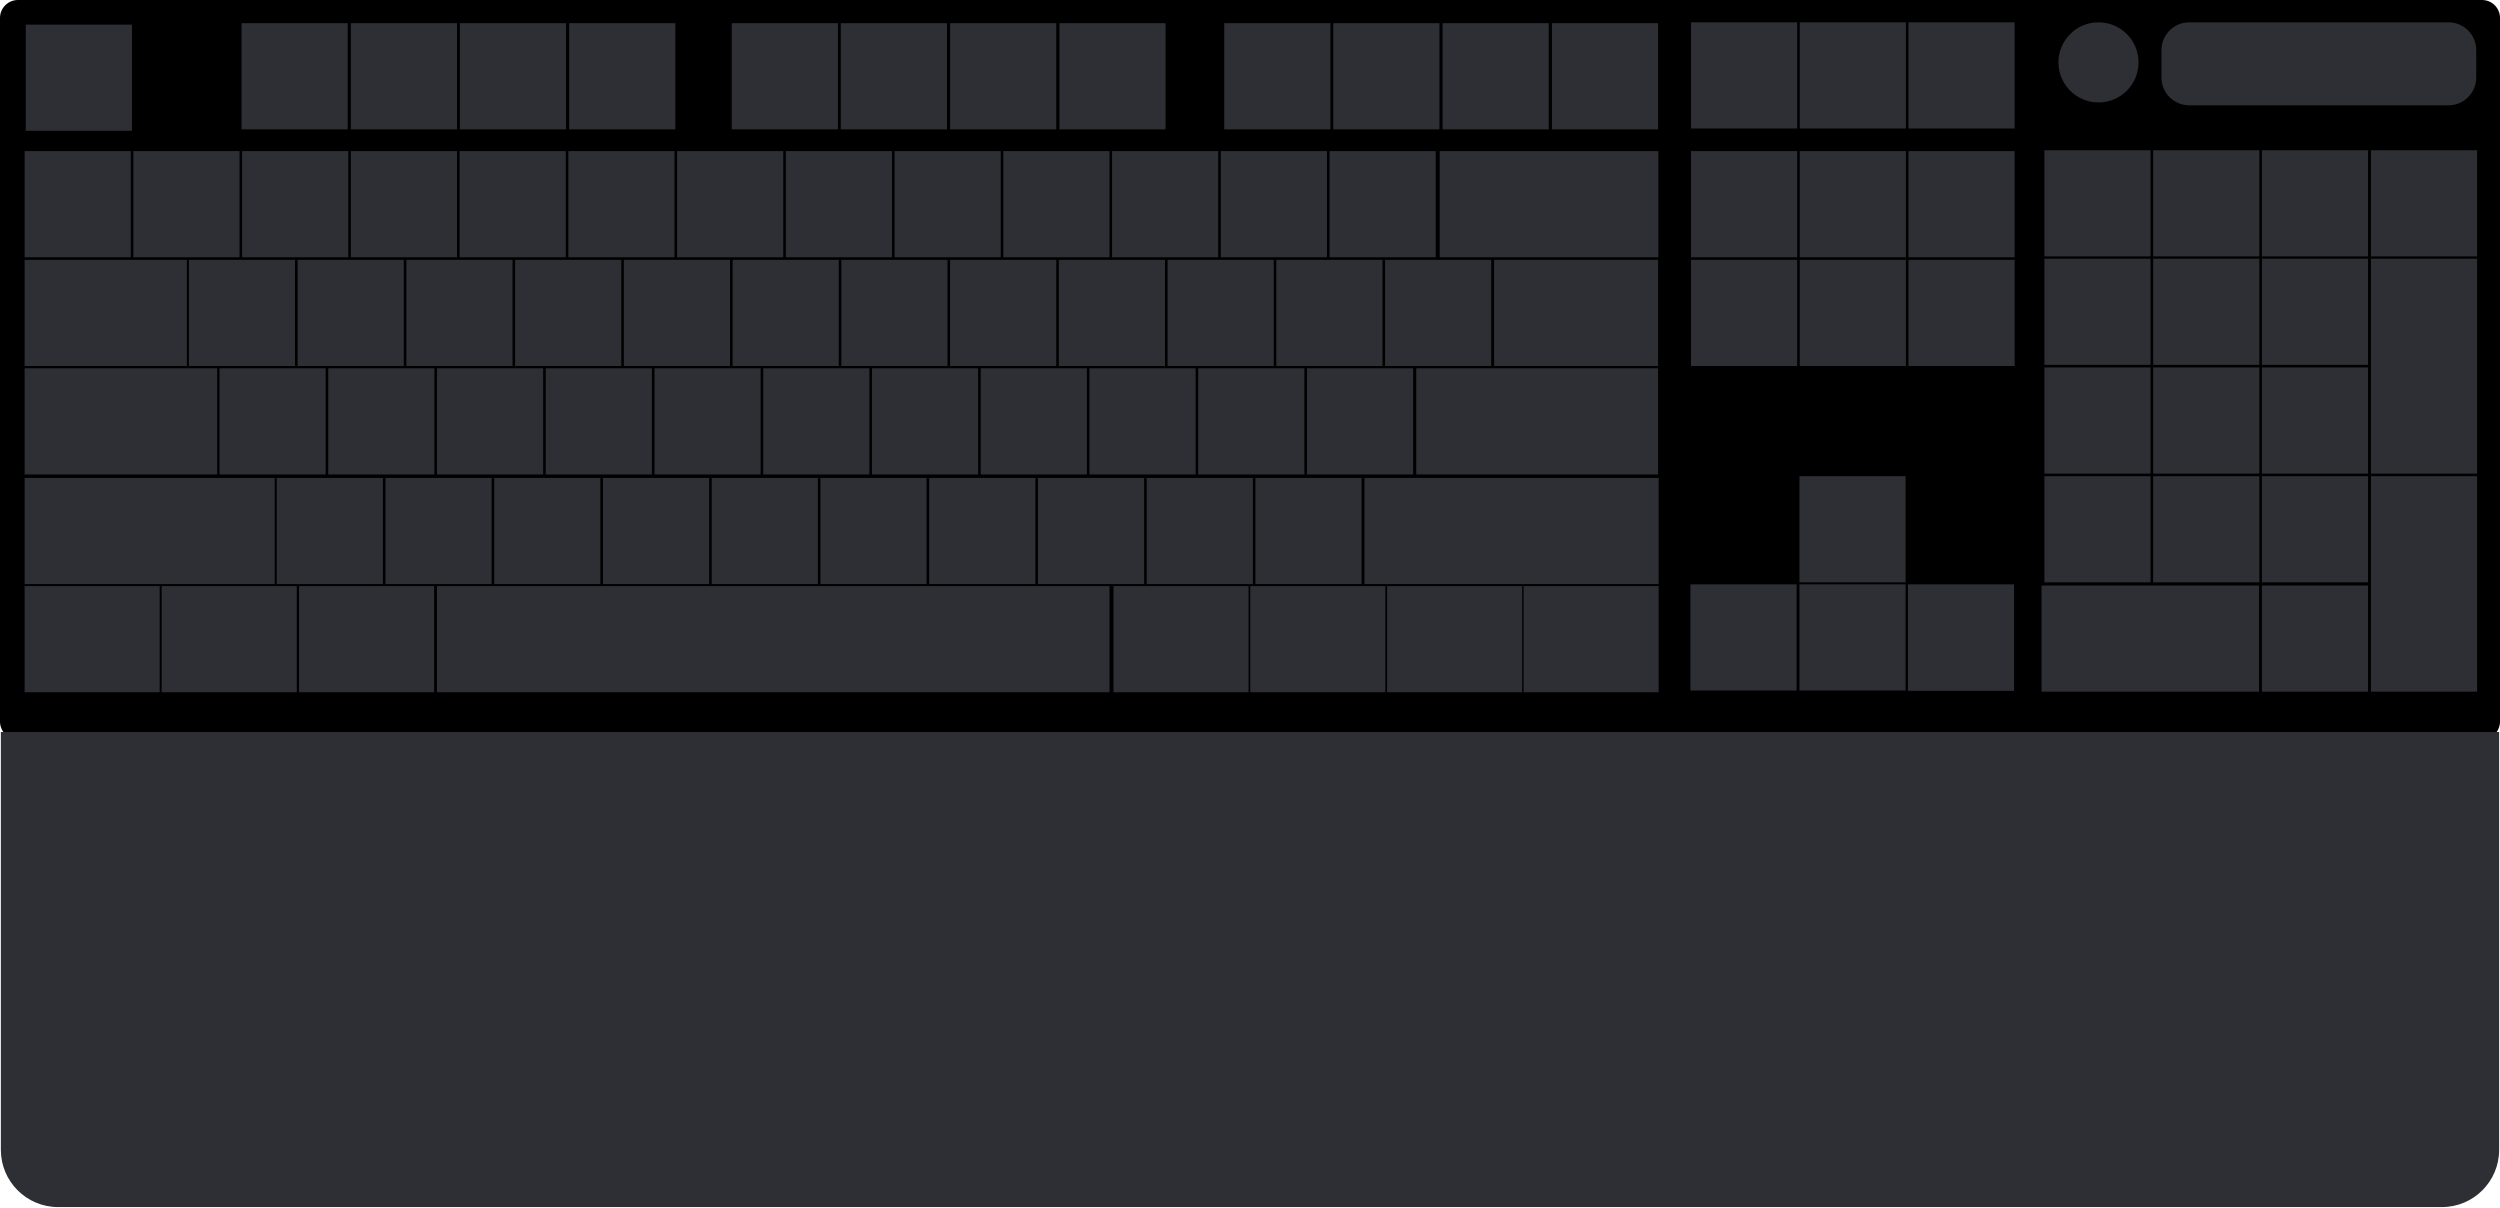
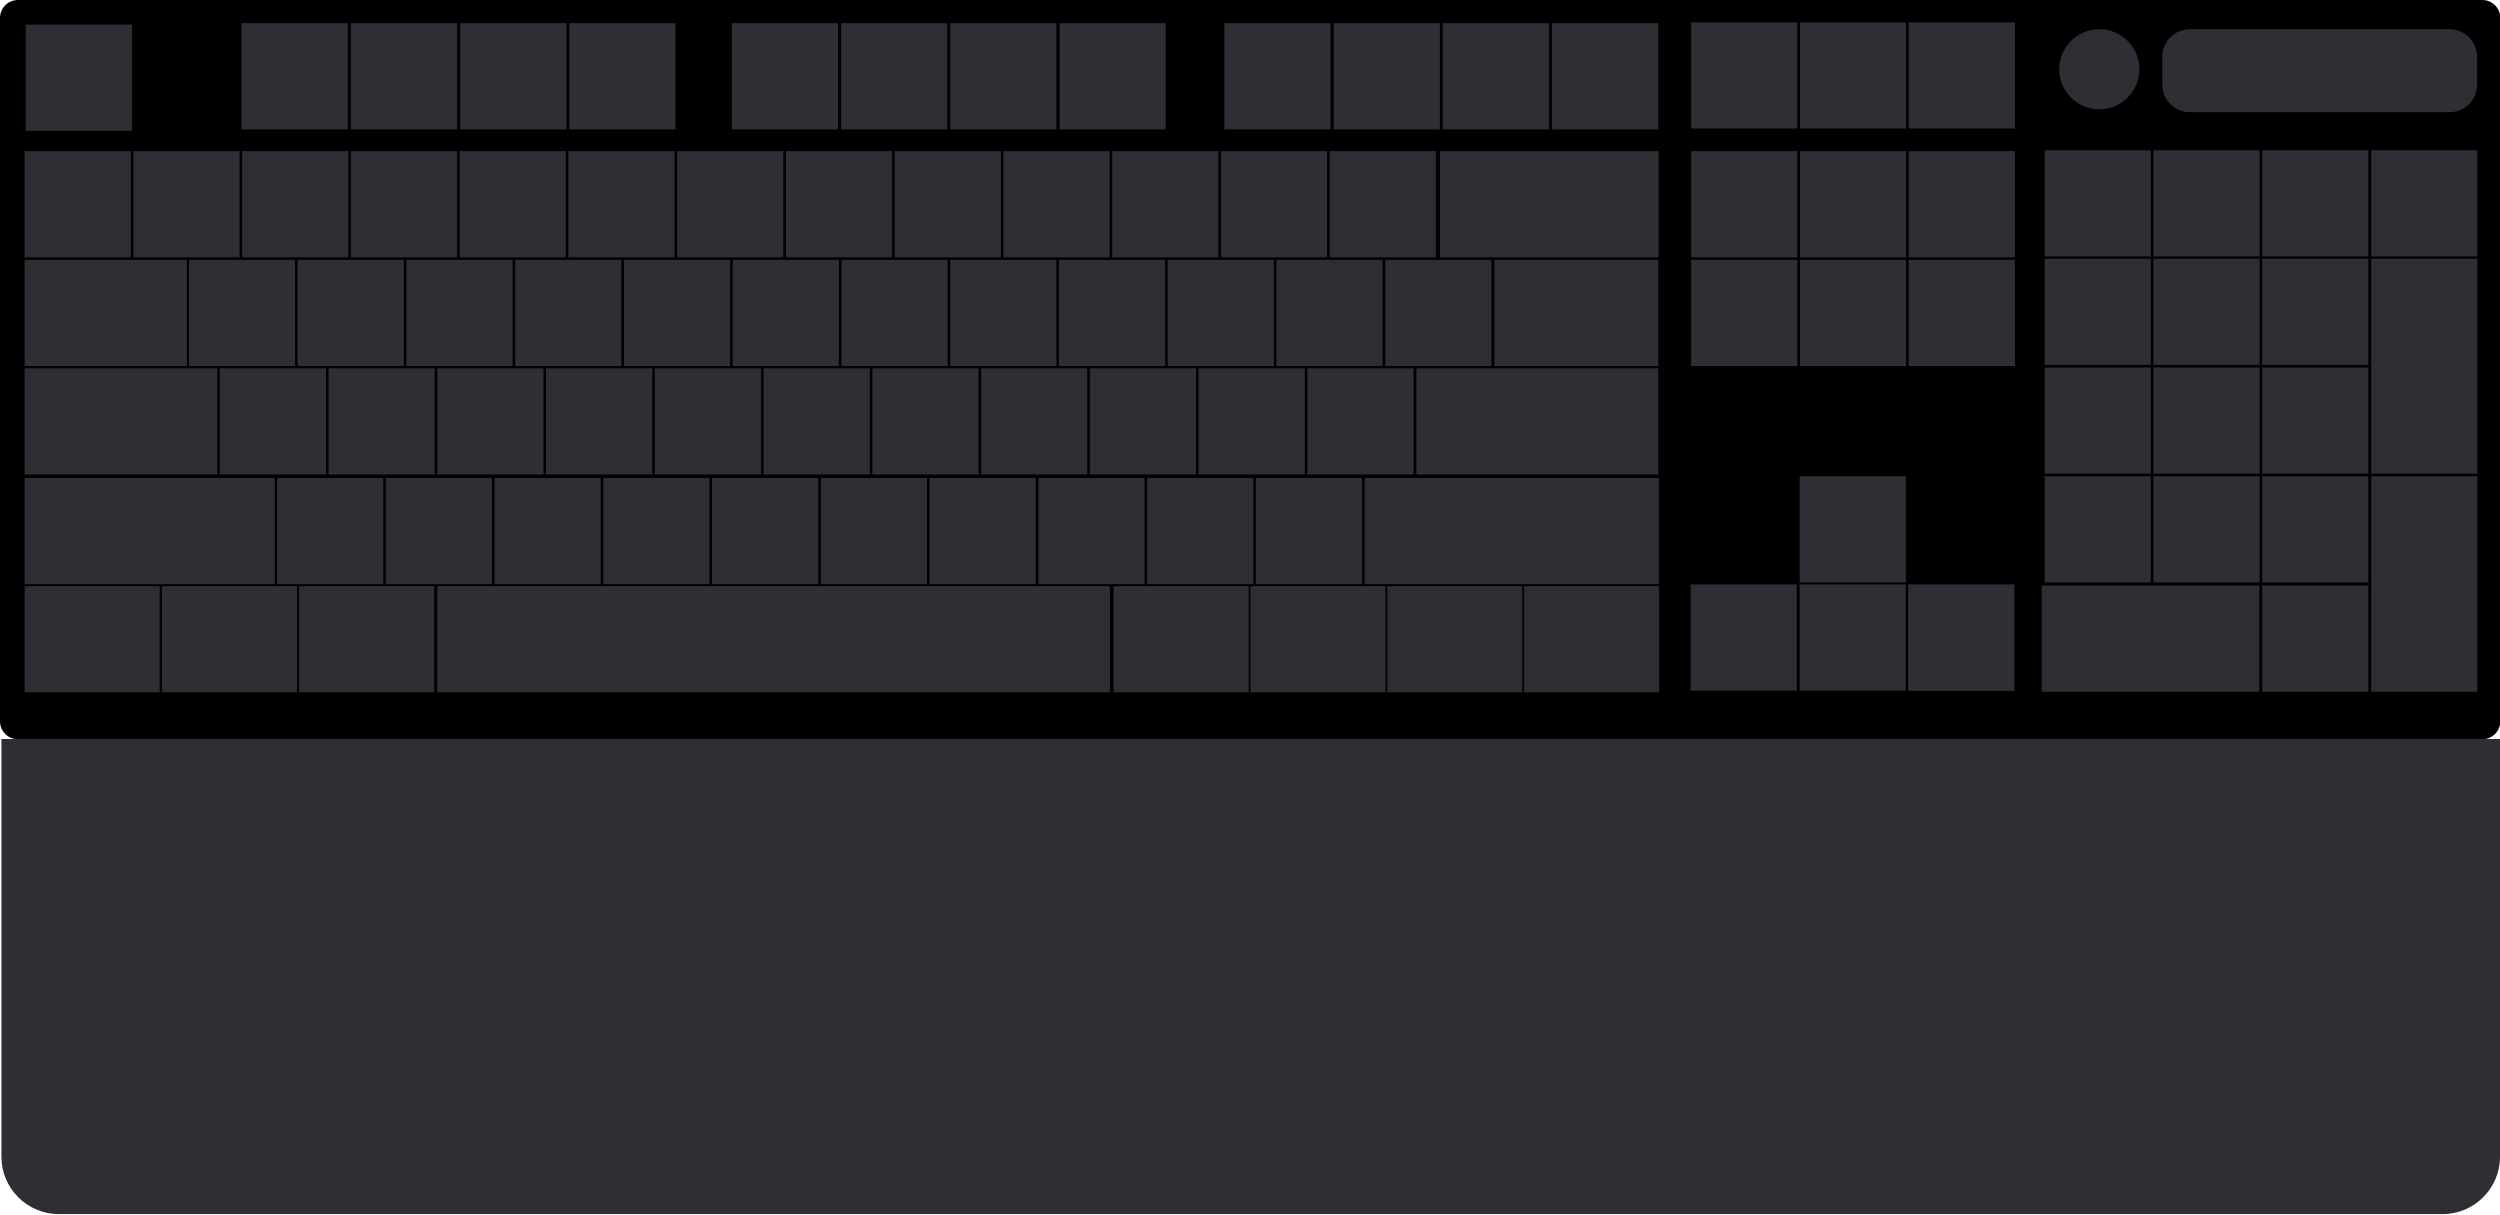
- <svg xmlns="http://www.w3.org/2000/svg" viewBox="0 0 873.6 421.8">
-   <defs>
-     <style>.cls-1{fill:#2d2f35;}</style>
-   </defs>
-   <g id="Layer_2" data-name="Layer 2">
-     <g id="click">
-       <g id="click-2" data-name="click">
-         <g id="KeyBoard_Plate" data-name="KeyBoard Plate">
-           <path id="Plate" d="M6.3,0h861a6.27,6.27,0,0,1,6.3,6.3V252.1a6.27,6.27,0,0,1-6.3,6.3H6.3A6.27,6.27,0,0,1,0,252.1V6.3A6.27,6.27,0,0,1,6.3,0Z" />
-           <path id="palmRest" class="cls-1" d="M.3,255.8h873v146a20,20,0,0,1-20,20H20.3a20,20,0,0,1-20-20v-146Z" />
-           <rect id="keybordKnobTwo" class="cls-1" x="755.3" y="7.8" width="110" height="29" rx="9.7" />
-           <circle id="keyboardKnob" class="cls-1" cx="733.3" cy="21.8" r="14" />
-         </g>
-         <g id="KeyBoard_Keys" data-name="KeyBoard Keys">
-           <rect id="F1" class="cls-1" x="84.4" y="8.1" width="37.1" height="37.1" />
-           <rect id="F2" class="cls-1" x="122.6" y="8.1" width="37.1" height="37.1" />
-           <rect id="F3" class="cls-1" x="160.7" y="8.1" width="37.1" height="37.1" />
-           <rect id="F4" class="cls-1" x="198.9" y="8.1" width="37.1" height="37.1" />
-           <rect id="_" data-name="`" class="cls-1" x="8.6" y="52.8" width="37.1" height="37.1" />
-           <rect id="L_Ctrl" data-name="L Ctrl" class="cls-1" x="8.6" y="204.8" width="47.2" height="37.1" />
-           <rect id="L_Win_Cmd" data-name="L Win Cmd" class="cls-1" x="56.5" y="204.8" width="47.2" height="37.1" />
-           <rect id="L_Alt" data-name="L Alt" class="cls-1" x="104.5" y="204.8" width="47.2" height="37.1" />
-           <rect id="R_Alt" data-name="R Alt" class="cls-1" x="389.1" y="204.8" width="47.2" height="37.1" />
-           <rect id="R_Win_Cmd" data-name="R Win Cmd" class="cls-1" x="436.9" y="204.8" width="47.2" height="37.1" />
-           <rect id="Fn" class="cls-1" x="484.7" y="204.8" width="47.2" height="37.1" />
-           <rect id="R_Ctrl" data-name="R Ctrl" class="cls-1" x="532.4" y="204.8" width="47.2" height="37.1" />
-           <rect id="SpaceBar" class="cls-1" x="152.7" y="204.8" width="235" height="37.1" />
-           <rect id="_1" data-name=" 1" class="cls-1" x="46.6" y="52.8" width="37.1" height="37.1" />
-           <rect id="_2" data-name=" 2" class="cls-1" x="84.6" y="52.8" width="37.1" height="37.1" />
-           <rect id="_3" data-name=" 3" class="cls-1" x="122.6" y="52.8" width="37.1" height="37.1" />
-           <rect id="_4" data-name=" 4" class="cls-1" x="160.6" y="52.8" width="37.1" height="37.1" />
-           <rect id="_5" data-name=" 5" class="cls-1" x="198.6" y="52.8" width="37.1" height="37.1" />
-           <rect id="_6" data-name=" 6" class="cls-1" x="236.6" y="52.8" width="37.1" height="37.1" />
-           <rect id="_7" data-name=" 7" class="cls-1" x="274.6" y="52.8" width="37.1" height="37.1" />
-           <rect id="_8" data-name=" 8" class="cls-1" x="312.6" y="52.8" width="37.1" height="37.1" />
-           <rect id="_9" data-name=" 9" class="cls-1" x="350.6" y="52.8" width="37.1" height="37.1" />
-           <rect id="_0" data-name=" 0" class="cls-1" x="388.6" y="52.8" width="37.1" height="37.1" />
-           <rect id="_-" data-name=" -" class="cls-1" x="426.6" y="52.8" width="37.1" height="37.1" />
-           <rect id="_2-2" data-name="=" class="cls-1" x="464.6" y="52.8" width="37.1" height="37.1" />
-           <rect id="q" class="cls-1" x="66" y="90.8" width="37.1" height="37.1" />
-           <rect id="w" class="cls-1" x="104" y="90.8" width="37.1" height="37.1" />
-           <rect id="e" class="cls-1" x="142" y="90.8" width="37.1" height="37.1" />
-           <rect id="r" class="cls-1" x="180" y="90.8" width="37.1" height="37.1" />
-           <rect id="t" class="cls-1" x="218" y="90.8" width="37.1" height="37.1" />
-           <rect id="y" class="cls-1" x="256" y="90.8" width="37.1" height="37.1" />
-           <rect id="u" class="cls-1" x="294" y="90.8" width="37.1" height="37.1" />
-           <rect id="i" class="cls-1" x="332" y="90.8" width="37.1" height="37.1" />
-           <rect id="o" class="cls-1" x="370" y="90.8" width="37.1" height="37.1" />
-           <rect id="p" class="cls-1" x="408" y="90.8" width="37.1" height="37.1" />
-           <rect id="_2-2" data-name=" 2-2" class="cls-1" x="446" y="90.8" width="37.1" height="37.1" />
-           <rect id="a" class="cls-1" x="76.7" y="128.7" width="37.1" height="37.1" />
-           <rect id="s" class="cls-1" x="114.7" y="128.7" width="37.1" height="37.1" />
-           <rect id="d" class="cls-1" x="152.7" y="128.7" width="37.1" height="37.1" />
-           <rect id="f" class="cls-1" x="190.7" y="128.7" width="37.1" height="37.1" />
-           <rect id="g" class="cls-1" x="228.7" y="128.7" width="37.1" height="37.1" />
-           <rect id="h" class="cls-1" x="266.7" y="128.7" width="37.1" height="37.1" />
-           <rect id="j" class="cls-1" x="304.7" y="128.7" width="37.1" height="37.1" />
-           <rect id="k" class="cls-1" x="342.7" y="128.7" width="37.1" height="37.1" />
-           <rect id="l" class="cls-1" x="380.7" y="128.7" width="37.1" height="37.1" />
-           <rect id="_3-2" data-name=" 3-2" class="cls-1" x="418.7" y="128.7" width="37.1" height="37.1" />
-           <rect id="z" class="cls-1" x="96.7" y="167" width="37.1" height="37.1" />
-           <rect id="x" class="cls-1" x="134.7" y="167" width="37.1" height="37.1" />
-           <rect id="c" class="cls-1" x="172.7" y="167" width="37.1" height="37.1" />
-           <rect id="v" class="cls-1" x="210.7" y="167" width="37.1" height="37.1" />
-           <rect id="b" class="cls-1" x="248.7" y="167" width="37.1" height="37.1" />
-           <rect id="n" class="cls-1" x="286.7" y="167" width="37.1" height="37.1" />
-           <rect id="m" class="cls-1" x="324.7" y="167" width="37.1" height="37.1" />
-           <rect id="_4-2" data-name=" 4-2" class="cls-1" x="362.7" y="167" width="37.1" height="37.1" />
-           <rect id="_." data-name=" ." class="cls-1" x="400.7" y="167" width="37.1" height="37.1" />
-           <rect id="_5-2" data-name=" 5-2" class="cls-1" x="438.7" y="167" width="37.1" height="37.1" />
-           <rect id="_6-2" data-name=" 6-2" class="cls-1" x="456.7" y="128.7" width="37.1" height="37.1" />
-           <rect id="_7-2" data-name=" 7-2" class="cls-1" x="484" y="90.8" width="37.1" height="37.1" />
-           <rect id="_8-2" data-name=" 8-2" class="cls-1" x="522.1" y="90.8" width="57.3" height="37.1" />
-           <rect id="Tab" class="cls-1" x="8.6" y="90.8" width="56.7" height="37.1" />
-           <rect id="CapsLock" class="cls-1" x="8.6" y="128.7" width="67.3" height="37.1" />
-           <rect id="LShift" class="cls-1" x="8.6" y="167" width="87.4" height="37.1" />
-           <rect id="Backspace" class="cls-1" x="503.1" y="52.8" width="76.4" height="37.1" />
-           <rect id="Enter" class="cls-1" x="494.9" y="128.7" width="84.5" height="37.1" />
-           <rect id="Num0" class="cls-1" x="713.4" y="204.6" width="76" height="37.1" />
-           <rect id="RShift" class="cls-1" x="476.8" y="167" width="102.8" height="37.1" />
-           <rect id="F5" class="cls-1" x="255.7" y="8.1" width="37.1" height="37.1" />
-           <rect id="F6" class="cls-1" x="293.8" y="8.1" width="37.1" height="37.1" />
-           <rect id="F7" class="cls-1" x="332" y="8.1" width="37.1" height="37.1" />
-           <rect id="F8" class="cls-1" x="370.2" y="8.1" width="37.1" height="37.1" />
-           <rect id="F9" class="cls-1" x="427.8" y="8.1" width="37.1" height="37.1" />
-           <rect id="F10" class="cls-1" x="465.9" y="8.1" width="37.1" height="37.1" />
-           <rect id="F11" class="cls-1" x="504.1" y="8.1" width="37.1" height="37.1" />
-           <rect id="F12" class="cls-1" x="542.3" y="8.1" width="37.1" height="37.1" />
-           <rect id="PrintScreen" class="cls-1" x="590.9" y="7.8" width="37.1" height="37.1" />
-           <rect id="ScrollLock" class="cls-1" x="628.9" y="7.8" width="37.1" height="37.1" />
-           <rect id="Pause" class="cls-1" x="666.9" y="7.8" width="37.1" height="37.1" />
-           <rect id="Insert" class="cls-1" x="590.9" y="52.8" width="37.1" height="37.1" />
-           <rect id="Home" class="cls-1" x="628.9" y="52.8" width="37.1" height="37.1" />
-           <rect id="PageUp" class="cls-1" x="666.9" y="52.8" width="37.1" height="37.1" />
-           <rect id="Delete" class="cls-1" x="590.9" y="90.8" width="37.1" height="37.1" />
-           <rect id="ArrowLeft" class="cls-1" x="590.7" y="204.2" width="37.1" height="37.1" />
-           <rect id="ArrowDown" class="cls-1" x="628.8" y="204.2" width="37.1" height="37.1" />
-           <rect id="ArrowRight" class="cls-1" x="666.7" y="204.2" width="37.1" height="37.2" />
-           <rect id="ArrowUp" class="cls-1" x="628.8" y="166.4" width="37.1" height="37.1" />
-           <rect id="End" class="cls-1" x="628.9" y="90.8" width="37.1" height="37.1" />
-           <rect id="PageDown" class="cls-1" x="666.9" y="90.8" width="37.1" height="37.1" />
-           <rect id="NumLock" class="cls-1" x="714.4" y="52.5" width="37.1" height="37.1" />
-           <rect id="_9-2" data-name="9-2" class="cls-1" x="752.4" y="52.5" width="37.1" height="37.1" />
-           <rect id="_10" data-name="10" class="cls-1" x="790.4" y="52.5" width="37.1" height="37.1" />
-           <rect id="Num7" class="cls-1" x="714.4" y="90.4" width="37.1" height="37.1" />
-           <rect id="Num8" class="cls-1" x="752.4" y="90.4" width="37.1" height="37.1" />
-           <rect id="Num9" class="cls-1" x="790.4" y="90.4" width="37.1" height="37.1" />
-           <rect id="Num4" class="cls-1" x="714.4" y="128.4" width="37.1" height="37.1" />
-           <rect id="Num5" class="cls-1" x="752.4" y="128.4" width="37.1" height="37.1" />
-           <rect id="Num6" class="cls-1" x="790.4" y="128.4" width="37.1" height="37.1" />
-           <rect id="Num1" class="cls-1" x="714.4" y="166.4" width="37.1" height="37.1" />
-           <rect id="Num2" class="cls-1" x="752.4" y="166.4" width="37.1" height="37.1" />
-           <rect id="Num." class="cls-1" x="790.4" y="204.6" width="37.1" height="37.1" />
-           <rect id="Num-" class="cls-1" x="828.5" y="52.5" width="37.1" height="37.1" />
-           <rect id="Num_" data-name="Num " class="cls-1" x="828.5" y="90.4" width="37.1" height="75.1" />
-           <rect id="NumEnter" class="cls-1" x="828.5" y="166.4" width="37.1" height="75.3" />
-           <rect id="Num3" class="cls-1" x="790.4" y="166.4" width="37.1" height="37.1" />
-           <rect id="Escape" class="cls-1" x="9" y="8.6" width="37.1" height="37.1" />
-         </g>
-       </g>
+ <svg xmlns="http://www.w3.org/2000/svg" version="1.1" id="KeyboardClickSwitch" x="0px" y="0px" viewBox="0 0 873.5 424.2" style="enable-background:new 0 0 873.5 424.2;" xml:space="preserve">
+   <style type="text/css">
+ 	.st0{fill:#2D2F35;}
+ </style>
+   <g id="KeyBoard_Plate">
+     <g id="Plate">
+       <path d="M6.3,0h861c3.5,0,6.3,2.8,6.3,6.3V252c0,3.5-2.8,6.3-6.3,6.3H6.3c-3.5,0-6.3-2.8-6.3-6.3V6.3C0,2.8,2.8,0,6.3,0z" />
+     </g>
+     <path id="palmRest" class="st0" d="M0.5,258.2h873l0,0v146c0,11-9,20-20,20h-833c-11,0-20-9-20-20L0.5,258.2L0.5,258.2z" />
+     <path id="keybordKnobTwo" class="st0" d="M765.2,10.2h90.6c5.4,0,9.7,4.3,9.7,9.7v9.6c0,5.4-4.3,9.7-9.7,9.7h-90.6   c-5.4,0-9.7-4.3-9.7-9.7v-9.6C755.5,14.5,759.8,10.2,765.2,10.2z" />
+     <circle id="keyboardKnob" class="st0" cx="733.5" cy="24.2" r="14" />
+   </g>
+   <g id="KeyBoard_Keys">
+     <g id="Escape">
+       <rect x="9" y="8.6" class="st0" width="37.1" height="37.1" />
+     </g>
+     <g id="F1">
+       <rect x="84.4" y="8.1" class="st0" width="37.1" height="37.1" />
+     </g>
+     <g id="F2">
+       <rect x="122.6" y="8.1" class="st0" width="37.1" height="37.1" />
+     </g>
+     <g id="F3">
+       <rect x="160.8" y="8.1" class="st0" width="37.1" height="37.1" />
+     </g>
+     <g id="F4">
+       <rect x="198.9" y="8.1" class="st0" width="37.1" height="37.1" />
+     </g>
+     <g id="_">
+       <rect x="8.6" y="52.8" class="st0" width="37.1" height="37.1" />
+     </g>
+     <g id="L_Ctrl">
+       <rect x="8.6" y="204.8" class="st0" width="47.2" height="37.1" />
+     </g>
+     <g id="L_Win_Cmd">
+       <rect x="56.6" y="204.8" class="st0" width="47.2" height="37.1" />
+     </g>
+     <g id="L_Alt">
+       <rect x="104.5" y="204.8" class="st0" width="47.2" height="37.1" />
+     </g>
+     <g id="R_Alt">
+       <rect x="389.1" y="204.8" class="st0" width="47.2" height="37.1" />
+     </g>
+     <g id="R_Win_Cmd">
+       <rect x="436.9" y="204.8" class="st0" width="47.2" height="37.1" />
+     </g>
+     <g id="Fn">
+       <rect x="484.7" y="204.8" class="st0" width="47.2" height="37.1" />
+     </g>
+     <g id="R_Ctrl">
+       <rect x="532.5" y="204.8" class="st0" width="47.2" height="37.1" />
+     </g>
+     <g id="SpaceBar">
+       <rect x="152.8" y="204.8" class="st0" width="235" height="37.1" />
+     </g>
+     <g id="_1">
+       <rect x="46.6" y="52.8" class="st0" width="37.1" height="37.1" />
+     </g>
+     <g id="_2">
+       <rect x="84.6" y="52.8" class="st0" width="37.1" height="37.1" />
+     </g>
+     <g id="_3">
+       <rect x="122.6" y="52.8" class="st0" width="37.1" height="37.1" />
+     </g>
+     <g id="_4">
+       <rect x="160.6" y="52.8" class="st0" width="37.1" height="37.1" />
+     </g>
+     <g id="_5">
+       <rect x="198.6" y="52.8" class="st0" width="37.1" height="37.1" />
+     </g>
+     <g id="_6">
+       <rect x="236.6" y="52.8" class="st0" width="37.1" height="37.1" />
+     </g>
+     <g id="_7">
+       <rect x="274.6" y="52.8" class="st0" width="37.1" height="37.1" />
+     </g>
+     <g id="_8">
+       <rect x="312.6" y="52.8" class="st0" width="37.1" height="37.1" />
+     </g>
+     <g id="_9">
+       <rect x="350.6" y="52.8" class="st0" width="37.1" height="37.1" />
+     </g>
+     <g id="_0">
+       <rect x="388.6" y="52.8" class="st0" width="37.1" height="37.1" />
+     </g>
+     <g id="_-">
+       <rect x="426.6" y="52.8" class="st0" width="37.1" height="37.1" />
+     </g>
+     <g id="_2-2">
+       <rect x="464.6" y="52.8" class="st0" width="37.1" height="37.1" />
+     </g>
+     <g id="q">
+       <rect x="66" y="90.8" class="st0" width="37.1" height="37.1" />
+     </g>
+     <g id="w">
+       <rect x="104" y="90.8" class="st0" width="37.1" height="37.1" />
+     </g>
+     <g id="e">
+       <rect x="142" y="90.8" class="st0" width="37.1" height="37.1" />
+     </g>
+     <g id="r">
+       <rect x="180" y="90.8" class="st0" width="37.1" height="37.1" />
+     </g>
+     <g id="t">
+       <rect x="218" y="90.8" class="st0" width="37.1" height="37.1" />
+     </g>
+     <g id="y">
+       <rect x="256" y="90.8" class="st0" width="37.1" height="37.1" />
+     </g>
+     <g id="u">
+       <rect x="294" y="90.8" class="st0" width="37.1" height="37.1" />
+     </g>
+     <g id="i">
+       <rect x="332" y="90.8" class="st0" width="37.1" height="37.1" />
+     </g>
+     <g id="o">
+       <rect x="370" y="90.8" class="st0" width="37.1" height="37.1" />
+     </g>
+     <g id="p">
+       <rect x="408" y="90.8" class="st0" width="37.1" height="37.1" />
+     </g>
+     <g id="_2-2_1_">
+       <rect x="446" y="90.8" class="st0" width="37.1" height="37.1" />
+     </g>
+     <g id="a">
+       <rect x="76.8" y="128.7" class="st0" width="37.1" height="37.1" />
+     </g>
+     <g id="s">
+       <rect x="114.8" y="128.7" class="st0" width="37.1" height="37.1" />
+     </g>
+     <g id="d">
+       <rect x="152.8" y="128.7" class="st0" width="37.1" height="37.1" />
+     </g>
+     <g id="f">
+       <rect x="190.8" y="128.7" class="st0" width="37.1" height="37.1" />
+     </g>
+     <g id="g">
+       <rect x="228.8" y="128.7" class="st0" width="37.1" height="37.1" />
+     </g>
+     <g id="h">
+       <rect x="266.8" y="128.7" class="st0" width="37.1" height="37.1" />
+     </g>
+     <g id="j">
+       <rect x="304.8" y="128.7" class="st0" width="37.1" height="37.1" />
+     </g>
+     <g id="k">
+       <rect x="342.8" y="128.7" class="st0" width="37.1" height="37.1" />
+     </g>
+     <g id="l">
+       <rect x="380.8" y="128.7" class="st0" width="37.1" height="37.1" />
+     </g>
+     <g id="_3-2">
+       <rect x="418.8" y="128.7" class="st0" width="37.1" height="37.1" />
+     </g>
+     <g id="z">
+       <rect x="96.8" y="167" class="st0" width="37.1" height="37.1" />
+     </g>
+     <g id="x">
+       <rect x="134.8" y="167" class="st0" width="37.1" height="37.1" />
+     </g>
+     <g id="c">
+       <rect x="172.8" y="167" class="st0" width="37.1" height="37.1" />
+     </g>
+     <g id="v">
+       <rect x="210.8" y="167" class="st0" width="37.1" height="37.1" />
+     </g>
+     <g id="b">
+       <rect x="248.8" y="167" class="st0" width="37.1" height="37.1" />
+     </g>
+     <g id="n">
+       <rect x="286.8" y="167" class="st0" width="37.1" height="37.1" />
+     </g>
+     <g id="m">
+       <rect x="324.8" y="167" class="st0" width="37.1" height="37.1" />
+     </g>
+     <g id="_4-2">
+       <rect x="362.8" y="167" class="st0" width="37.1" height="37.1" />
+     </g>
+     <g id="_.">
+       <rect x="400.8" y="167" class="st0" width="37.1" height="37.1" />
+     </g>
+     <g id="_5-2">
+       <rect x="438.8" y="167" class="st0" width="37.1" height="37.1" />
+     </g>
+     <g id="_6-2">
+       <rect x="456.8" y="128.7" class="st0" width="37.1" height="37.1" />
+     </g>
+     <g id="_7-2">
+       <rect x="484" y="90.8" class="st0" width="37.1" height="37.1" />
+     </g>
+     <g id="_8-2">
+       <rect x="522.1" y="90.8" class="st0" width="57.3" height="37.1" />
+     </g>
+     <g id="Tab">
+       <rect x="8.6" y="90.8" class="st0" width="56.7" height="37.1" />
+     </g>
+     <g id="CapsLock">
+       <rect x="8.6" y="128.7" class="st0" width="67.3" height="37.1" />
+     </g>
+     <g id="LShift">
+       <rect x="8.6" y="167" class="st0" width="87.4" height="37.1" />
+     </g>
+     <g id="Backspace">
+       <rect x="503.1" y="52.8" class="st0" width="76.4" height="37.1" />
+     </g>
+     <g id="Enter">
+       <rect x="494.9" y="128.7" class="st0" width="84.5" height="37.1" />
+     </g>
+     <g id="Num0">
+       <rect x="713.4" y="204.6" class="st0" width="76" height="37.1" />
+     </g>
+     <g id="RShift">
+       <rect x="476.8" y="167" class="st0" width="102.8" height="37.1" />
+     </g>
+     <g id="F5">
+       <rect x="255.7" y="8.1" class="st0" width="37.1" height="37.1" />
+     </g>
+     <g id="F6">
+       <rect x="293.9" y="8.1" class="st0" width="37.1" height="37.1" />
+     </g>
+     <g id="F7">
+       <rect x="332" y="8.1" class="st0" width="37.1" height="37.1" />
+     </g>
+     <g id="F8">
+       <rect x="370.2" y="8.1" class="st0" width="37.1" height="37.1" />
+     </g>
+     <g id="F9">
+       <rect x="427.8" y="8.1" class="st0" width="37.1" height="37.1" />
+     </g>
+     <g id="F10">
+       <rect x="466" y="8.1" class="st0" width="37.1" height="37.1" />
+     </g>
+     <g id="F11">
+       <rect x="504.1" y="8.1" class="st0" width="37.1" height="37.1" />
+     </g>
+     <g id="F12">
+       <rect x="542.3" y="8.1" class="st0" width="37.1" height="37.1" />
+     </g>
+     <g id="PrintScreen">
+       <rect x="590.9" y="7.8" class="st0" width="37.1" height="37.1" />
+     </g>
+     <g id="ScrollLock">
+       <rect x="628.9" y="7.8" class="st0" width="37.1" height="37.1" />
+     </g>
+     <g id="Pause">
+       <rect x="666.9" y="7.8" class="st0" width="37.1" height="37.1" />
+     </g>
+     <g id="Insert">
+       <rect x="590.9" y="52.8" class="st0" width="37.1" height="37.1" />
+     </g>
+     <g id="Home">
+       <rect x="628.9" y="52.8" class="st0" width="37.1" height="37.1" />
+     </g>
+     <g id="PageUp">
+       <rect x="666.9" y="52.8" class="st0" width="37.1" height="37.1" />
+     </g>
+     <g id="Delete">
+       <rect x="590.9" y="90.8" class="st0" width="37.1" height="37.1" />
+     </g>
+     <g id="ArrowLeft">
+       <rect x="590.7" y="204.2" class="st0" width="37.1" height="37.1" />
+     </g>
+     <g id="ArrowDown">
+       <rect x="628.8" y="204.2" class="st0" width="37.1" height="37.1" />
+     </g>
+     <g id="ArrowRight">
+       <rect x="666.7" y="204.2" class="st0" width="37.1" height="37.2" />
+     </g>
+     <g id="ArrowUp">
+       <rect x="628.8" y="166.4" class="st0" width="37.1" height="37.1" />
+     </g>
+     <g id="End">
+       <rect x="628.9" y="90.8" class="st0" width="37.1" height="37.1" />
+     </g>
+     <g id="PageDown">
+       <rect x="666.9" y="90.8" class="st0" width="37.1" height="37.1" />
+     </g>
+     <g id="NumLock">
+       <rect x="714.4" y="52.5" class="st0" width="37.1" height="37.1" />
+     </g>
+     <g id="_9-2">
+       <rect x="752.4" y="52.5" class="st0" width="37.1" height="37.1" />
+     </g>
+     <g id="_10">
+       <rect x="790.4" y="52.5" class="st0" width="37.1" height="37.1" />
+     </g>
+     <g id="Num7">
+       <rect x="714.4" y="90.4" class="st0" width="37.1" height="37.1" />
+     </g>
+     <g id="Num8">
+       <rect x="752.4" y="90.4" class="st0" width="37.1" height="37.1" />
+     </g>
+     <g id="Num9">
+       <rect x="790.4" y="90.4" class="st0" width="37.1" height="37.1" />
+     </g>
+     <g id="Num4">
+       <rect x="714.4" y="128.4" class="st0" width="37.1" height="37.1" />
+     </g>
+     <g id="Num5">
+       <rect x="752.4" y="128.4" class="st0" width="37.1" height="37.1" />
+     </g>
+     <g id="Num6">
+       <rect x="790.4" y="128.4" class="st0" width="37.1" height="37.1" />
+     </g>
+     <g id="Num1">
+       <rect x="714.4" y="166.4" class="st0" width="37.1" height="37.1" />
+     </g>
+     <g id="Num2">
+       <rect x="752.4" y="166.4" class="st0" width="37.1" height="37.1" />
+     </g>
+     <g id="Num.">
+       <rect x="790.4" y="204.6" class="st0" width="37.1" height="37.1" />
+     </g>
+     <g id="Num-">
+       <rect x="828.5" y="52.5" class="st0" width="37.1" height="37.1" />
+     </g>
+     <g id="Num_">
+       <rect x="828.5" y="90.4" class="st0" width="37.1" height="75.1" />
+     </g>
+     <g id="NumEnter">
+       <rect x="828.5" y="166.4" class="st0" width="37.1" height="75.3" />
+     </g>
+     <g id="Num3">
+       <rect x="790.4" y="166.4" class="st0" width="37.1" height="37.1" />
    </g>
  </g>
</svg>
